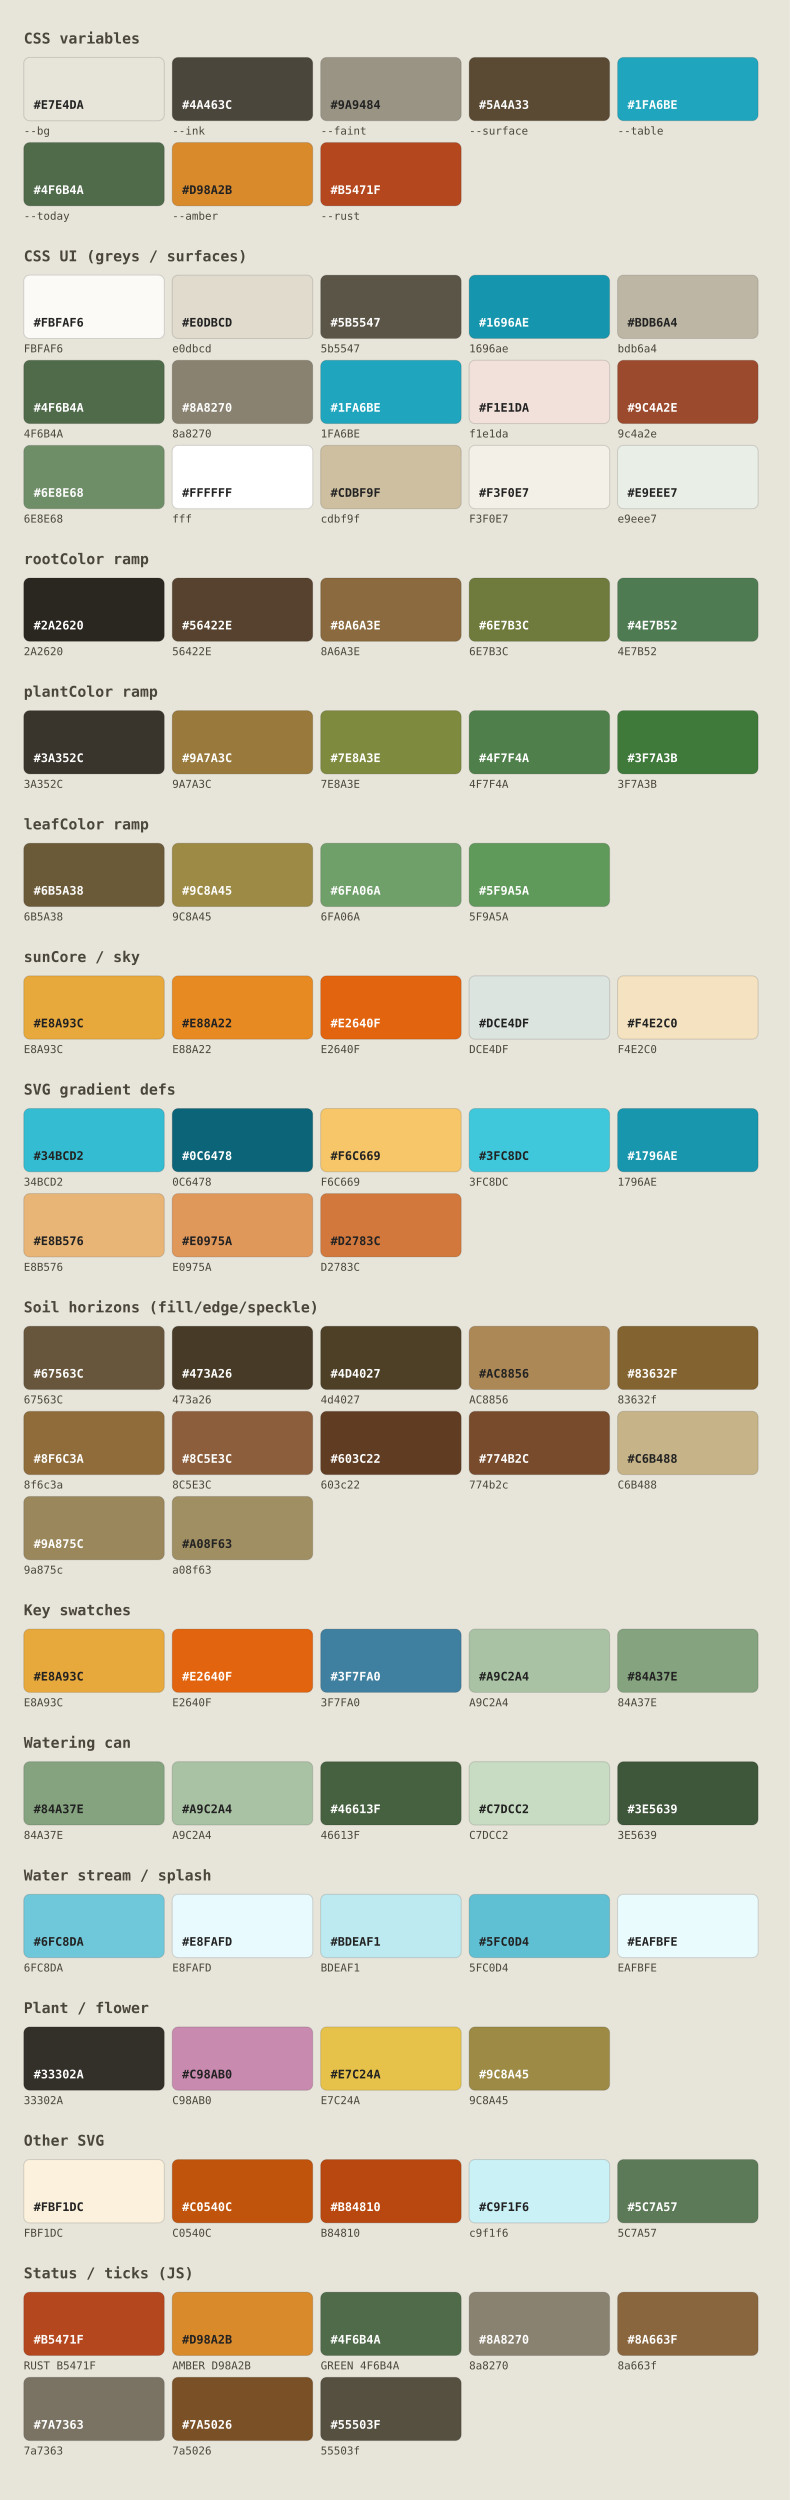
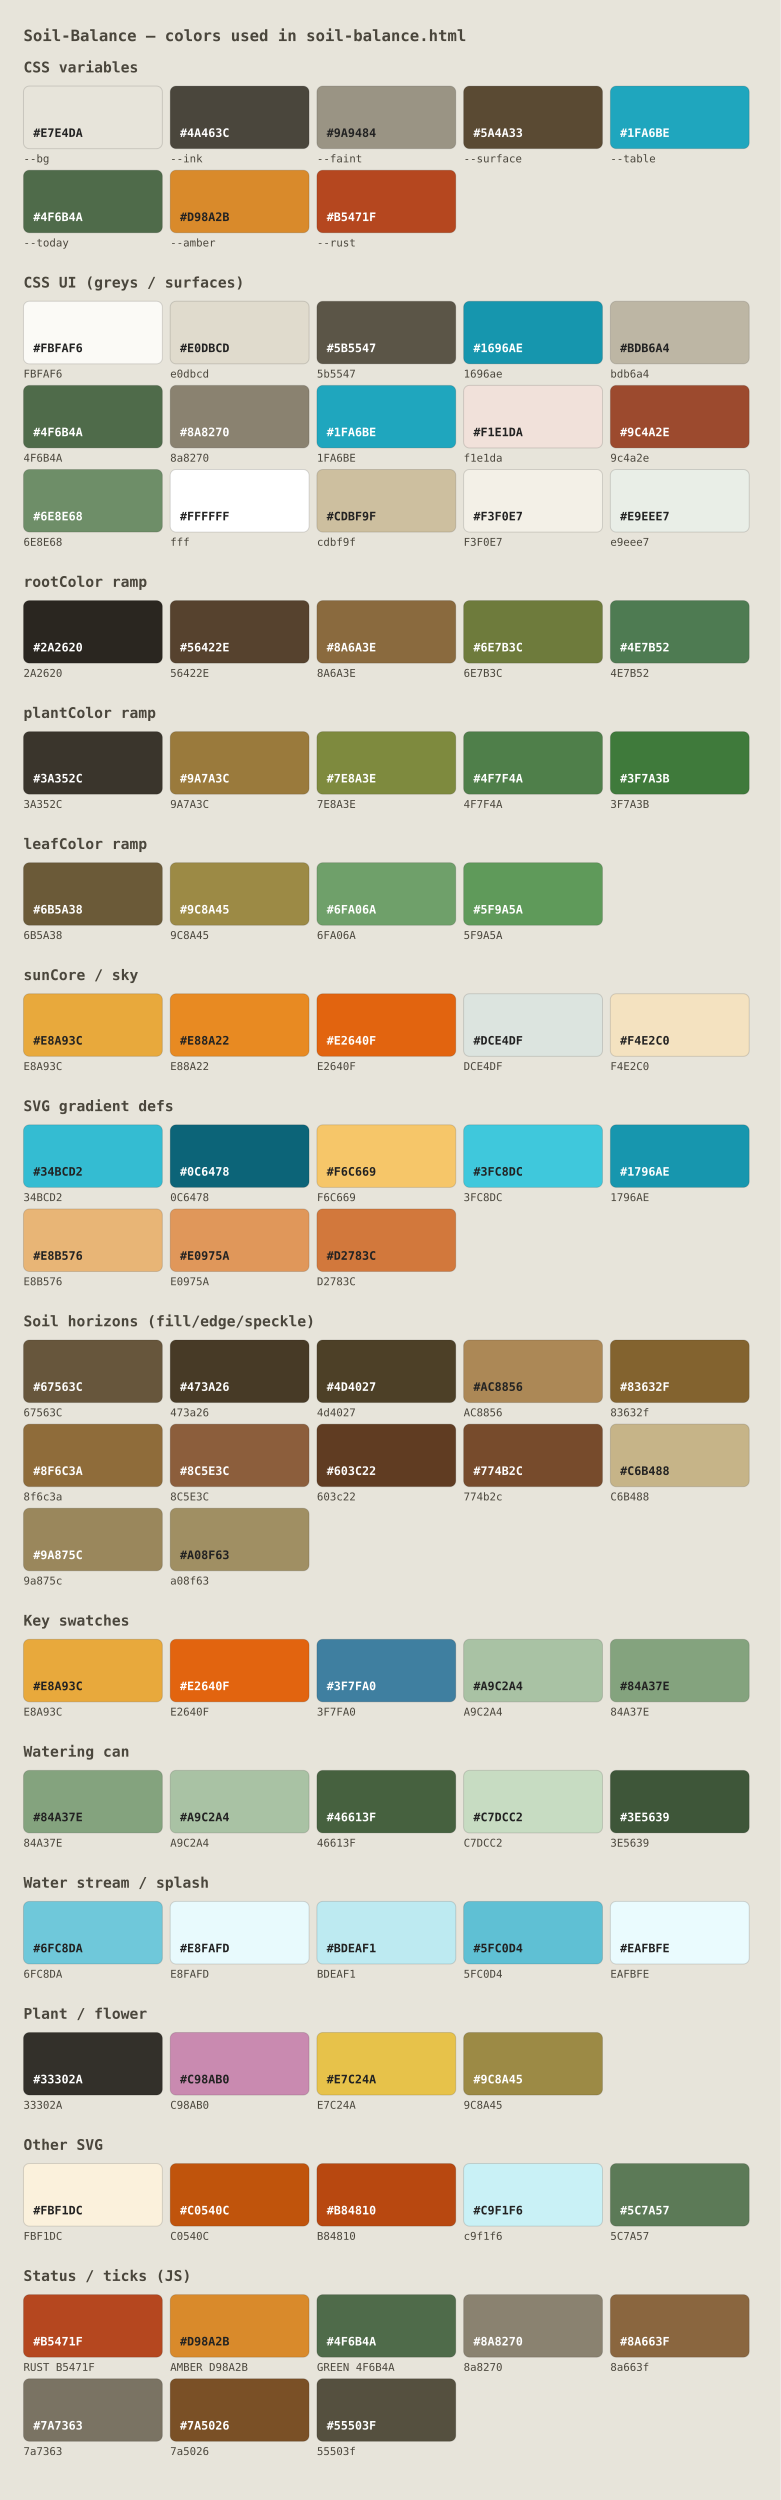
- <svg xmlns="http://www.w3.org/2000/svg" width="798" height="2526" font-family="ui-monospace,Menlo,Consolas,monospace">
-   <rect width="798" height="2526" fill="#E7E4DA" />
-   <text x="24" y="22" font-size="9" fill="#9A9484" />
-   <text x="24" y="44" font-size="15" font-weight="700" fill="#4A463C">CSS variables</text>
-   <rect x="24" y="58" width="142" height="64" rx="6" fill="#E7E4DA" stroke="#00000022" />
-   <text x="34" y="110" font-size="12" font-weight="600" fill="#222">#E7E4DA</text>
-   <text x="24" y="136" font-size="11" fill="#4A463C">--bg</text>
-   <rect x="174" y="58" width="142" height="64" rx="6" fill="#4A463C" stroke="#00000022" />
-   <text x="184" y="110" font-size="12" font-weight="600" fill="#fff">#4A463C</text>
-   <text x="174" y="136" font-size="11" fill="#4A463C">--ink</text>
-   <rect x="324" y="58" width="142" height="64" rx="6" fill="#9A9484" stroke="#00000022" />
-   <text x="334" y="110" font-size="12" font-weight="600" fill="#222">#9A9484</text>
-   <text x="324" y="136" font-size="11" fill="#4A463C">--faint</text>
-   <rect x="474" y="58" width="142" height="64" rx="6" fill="#5A4A33" stroke="#00000022" />
-   <text x="484" y="110" font-size="12" font-weight="600" fill="#fff">#5A4A33</text>
-   <text x="474" y="136" font-size="11" fill="#4A463C">--surface</text>
-   <rect x="624" y="58" width="142" height="64" rx="6" fill="#1FA6BE" stroke="#00000022" />
-   <text x="634" y="110" font-size="12" font-weight="600" fill="#fff">#1FA6BE</text>
-   <text x="624" y="136" font-size="11" fill="#4A463C">--table</text>
-   <rect x="24" y="144" width="142" height="64" rx="6" fill="#4F6B4A" stroke="#00000022" />
-   <text x="34" y="196" font-size="12" font-weight="600" fill="#fff">#4F6B4A</text>
-   <text x="24" y="222" font-size="11" fill="#4A463C">--today</text>
-   <rect x="174" y="144" width="142" height="64" rx="6" fill="#D98A2B" stroke="#00000022" />
-   <text x="184" y="196" font-size="12" font-weight="600" fill="#222">#D98A2B</text>
-   <text x="174" y="222" font-size="11" fill="#4A463C">--amber</text>
-   <rect x="324" y="144" width="142" height="64" rx="6" fill="#B5471F" stroke="#00000022" />
-   <text x="334" y="196" font-size="12" font-weight="600" fill="#fff">#B5471F</text>
-   <text x="324" y="222" font-size="11" fill="#4A463C">--rust</text>
-   <text x="24" y="264" font-size="15" font-weight="700" fill="#4A463C">CSS UI (greys / surfaces)</text>
-   <rect x="24" y="278" width="142" height="64" rx="6" fill="#FBFAF6" stroke="#00000022" />
-   <text x="34" y="330" font-size="12" font-weight="600" fill="#222">#FBFAF6</text>
-   <text x="24" y="356" font-size="11" fill="#4A463C">FBFAF6</text>
-   <rect x="174" y="278" width="142" height="64" rx="6" fill="#E0DBCD" stroke="#00000022" />
-   <text x="184" y="330" font-size="12" font-weight="600" fill="#222">#E0DBCD</text>
-   <text x="174" y="356" font-size="11" fill="#4A463C">e0dbcd</text>
-   <rect x="324" y="278" width="142" height="64" rx="6" fill="#5b5547" stroke="#00000022" />
-   <text x="334" y="330" font-size="12" font-weight="600" fill="#fff">#5B5547</text>
-   <text x="324" y="356" font-size="11" fill="#4A463C">5b5547</text>
-   <rect x="474" y="278" width="142" height="64" rx="6" fill="#1696ae" stroke="#00000022" />
-   <text x="484" y="330" font-size="12" font-weight="600" fill="#fff">#1696AE</text>
-   <text x="474" y="356" font-size="11" fill="#4A463C">1696ae</text>
-   <rect x="624" y="278" width="142" height="64" rx="6" fill="#bdb6a4" stroke="#00000022" />
-   <text x="634" y="330" font-size="12" font-weight="600" fill="#222">#BDB6A4</text>
-   <text x="624" y="356" font-size="11" fill="#4A463C">bdb6a4</text>
-   <rect x="24" y="364" width="142" height="64" rx="6" fill="#4F6B4A" stroke="#00000022" />
-   <text x="34" y="416" font-size="12" font-weight="600" fill="#fff">#4F6B4A</text>
-   <text x="24" y="442" font-size="11" fill="#4A463C">4F6B4A</text>
-   <rect x="174" y="364" width="142" height="64" rx="6" fill="#8a8270" stroke="#00000022" />
-   <text x="184" y="416" font-size="12" font-weight="600" fill="#fff">#8A8270</text>
-   <text x="174" y="442" font-size="11" fill="#4A463C">8a8270</text>
-   <rect x="324" y="364" width="142" height="64" rx="6" fill="#1FA6BE" stroke="#00000022" />
-   <text x="334" y="416" font-size="12" font-weight="600" fill="#fff">#1FA6BE</text>
-   <text x="324" y="442" font-size="11" fill="#4A463C">1FA6BE</text>
-   <rect x="474" y="364" width="142" height="64" rx="6" fill="#f1e1da" stroke="#00000022" />
-   <text x="484" y="416" font-size="12" font-weight="600" fill="#222">#F1E1DA</text>
-   <text x="474" y="442" font-size="11" fill="#4A463C">f1e1da</text>
-   <rect x="624" y="364" width="142" height="64" rx="6" fill="#9c4a2e" stroke="#00000022" />
-   <text x="634" y="416" font-size="12" font-weight="600" fill="#fff">#9C4A2E</text>
-   <text x="624" y="442" font-size="11" fill="#4A463C">9c4a2e</text>
-   <rect x="24" y="450" width="142" height="64" rx="6" fill="#6E8E68" stroke="#00000022" />
-   <text x="34" y="502" font-size="12" font-weight="600" fill="#fff">#6E8E68</text>
-   <text x="24" y="528" font-size="11" fill="#4A463C">6E8E68</text>
-   <rect x="174" y="450" width="142" height="64" rx="6" fill="#ffffff" stroke="#00000022" />
-   <text x="184" y="502" font-size="12" font-weight="600" fill="#222">#FFFFFF</text>
-   <text x="174" y="528" font-size="11" fill="#4A463C">fff</text>
-   <rect x="324" y="450" width="142" height="64" rx="6" fill="#cdbf9f" stroke="#00000022" />
-   <text x="334" y="502" font-size="12" font-weight="600" fill="#222">#CDBF9F</text>
-   <text x="324" y="528" font-size="11" fill="#4A463C">cdbf9f</text>
-   <rect x="474" y="450" width="142" height="64" rx="6" fill="#F3F0E7" stroke="#00000022" />
-   <text x="484" y="502" font-size="12" font-weight="600" fill="#222">#F3F0E7</text>
-   <text x="474" y="528" font-size="11" fill="#4A463C">F3F0E7</text>
-   <rect x="624" y="450" width="142" height="64" rx="6" fill="#e9eee7" stroke="#00000022" />
-   <text x="634" y="502" font-size="12" font-weight="600" fill="#222">#E9EEE7</text>
-   <text x="624" y="528" font-size="11" fill="#4A463C">e9eee7</text>
-   <text x="24" y="570" font-size="15" font-weight="700" fill="#4A463C">rootColor ramp</text>
-   <rect x="24" y="584" width="142" height="64" rx="6" fill="#2A2620" stroke="#00000022" />
-   <text x="34" y="636" font-size="12" font-weight="600" fill="#fff">#2A2620</text>
-   <text x="24" y="662" font-size="11" fill="#4A463C">2A2620</text>
-   <rect x="174" y="584" width="142" height="64" rx="6" fill="#56422E" stroke="#00000022" />
-   <text x="184" y="636" font-size="12" font-weight="600" fill="#fff">#56422E</text>
-   <text x="174" y="662" font-size="11" fill="#4A463C">56422E</text>
-   <rect x="324" y="584" width="142" height="64" rx="6" fill="#8A6A3E" stroke="#00000022" />
-   <text x="334" y="636" font-size="12" font-weight="600" fill="#fff">#8A6A3E</text>
-   <text x="324" y="662" font-size="11" fill="#4A463C">8A6A3E</text>
-   <rect x="474" y="584" width="142" height="64" rx="6" fill="#6E7B3C" stroke="#00000022" />
-   <text x="484" y="636" font-size="12" font-weight="600" fill="#fff">#6E7B3C</text>
-   <text x="474" y="662" font-size="11" fill="#4A463C">6E7B3C</text>
-   <rect x="624" y="584" width="142" height="64" rx="6" fill="#4E7B52" stroke="#00000022" />
-   <text x="634" y="636" font-size="12" font-weight="600" fill="#fff">#4E7B52</text>
-   <text x="624" y="662" font-size="11" fill="#4A463C">4E7B52</text>
-   <text x="24" y="704" font-size="15" font-weight="700" fill="#4A463C">plantColor ramp</text>
-   <rect x="24" y="718" width="142" height="64" rx="6" fill="#3A352C" stroke="#00000022" />
-   <text x="34" y="770" font-size="12" font-weight="600" fill="#fff">#3A352C</text>
-   <text x="24" y="796" font-size="11" fill="#4A463C">3A352C</text>
-   <rect x="174" y="718" width="142" height="64" rx="6" fill="#9A7A3C" stroke="#00000022" />
-   <text x="184" y="770" font-size="12" font-weight="600" fill="#fff">#9A7A3C</text>
-   <text x="174" y="796" font-size="11" fill="#4A463C">9A7A3C</text>
-   <rect x="324" y="718" width="142" height="64" rx="6" fill="#7E8A3E" stroke="#00000022" />
-   <text x="334" y="770" font-size="12" font-weight="600" fill="#fff">#7E8A3E</text>
-   <text x="324" y="796" font-size="11" fill="#4A463C">7E8A3E</text>
-   <rect x="474" y="718" width="142" height="64" rx="6" fill="#4F7F4A" stroke="#00000022" />
-   <text x="484" y="770" font-size="12" font-weight="600" fill="#fff">#4F7F4A</text>
-   <text x="474" y="796" font-size="11" fill="#4A463C">4F7F4A</text>
-   <rect x="624" y="718" width="142" height="64" rx="6" fill="#3F7A3B" stroke="#00000022" />
-   <text x="634" y="770" font-size="12" font-weight="600" fill="#fff">#3F7A3B</text>
-   <text x="624" y="796" font-size="11" fill="#4A463C">3F7A3B</text>
-   <text x="24" y="838" font-size="15" font-weight="700" fill="#4A463C">leafColor ramp</text>
-   <rect x="24" y="852" width="142" height="64" rx="6" fill="#6B5A38" stroke="#00000022" />
-   <text x="34" y="904" font-size="12" font-weight="600" fill="#fff">#6B5A38</text>
-   <text x="24" y="930" font-size="11" fill="#4A463C">6B5A38</text>
-   <rect x="174" y="852" width="142" height="64" rx="6" fill="#9C8A45" stroke="#00000022" />
-   <text x="184" y="904" font-size="12" font-weight="600" fill="#fff">#9C8A45</text>
-   <text x="174" y="930" font-size="11" fill="#4A463C">9C8A45</text>
-   <rect x="324" y="852" width="142" height="64" rx="6" fill="#6FA06A" stroke="#00000022" />
-   <text x="334" y="904" font-size="12" font-weight="600" fill="#fff">#6FA06A</text>
-   <text x="324" y="930" font-size="11" fill="#4A463C">6FA06A</text>
-   <rect x="474" y="852" width="142" height="64" rx="6" fill="#5F9A5A" stroke="#00000022" />
-   <text x="484" y="904" font-size="12" font-weight="600" fill="#fff">#5F9A5A</text>
-   <text x="474" y="930" font-size="11" fill="#4A463C">5F9A5A</text>
-   <text x="24" y="972" font-size="15" font-weight="700" fill="#4A463C">sunCore / sky</text>
-   <rect x="24" y="986" width="142" height="64" rx="6" fill="#E8A93C" stroke="#00000022" />
-   <text x="34" y="1038" font-size="12" font-weight="600" fill="#222">#E8A93C</text>
-   <text x="24" y="1064" font-size="11" fill="#4A463C">E8A93C</text>
-   <rect x="174" y="986" width="142" height="64" rx="6" fill="#E88A22" stroke="#00000022" />
-   <text x="184" y="1038" font-size="12" font-weight="600" fill="#222">#E88A22</text>
-   <text x="174" y="1064" font-size="11" fill="#4A463C">E88A22</text>
-   <rect x="324" y="986" width="142" height="64" rx="6" fill="#E2640F" stroke="#00000022" />
-   <text x="334" y="1038" font-size="12" font-weight="600" fill="#fff">#E2640F</text>
-   <text x="324" y="1064" font-size="11" fill="#4A463C">E2640F</text>
-   <rect x="474" y="986" width="142" height="64" rx="6" fill="#DCE4DF" stroke="#00000022" />
-   <text x="484" y="1038" font-size="12" font-weight="600" fill="#222">#DCE4DF</text>
-   <text x="474" y="1064" font-size="11" fill="#4A463C">DCE4DF</text>
-   <rect x="624" y="986" width="142" height="64" rx="6" fill="#F4E2C0" stroke="#00000022" />
-   <text x="634" y="1038" font-size="12" font-weight="600" fill="#222">#F4E2C0</text>
-   <text x="624" y="1064" font-size="11" fill="#4A463C">F4E2C0</text>
-   <text x="24" y="1106" font-size="15" font-weight="700" fill="#4A463C">SVG gradient defs</text>
-   <rect x="24" y="1120" width="142" height="64" rx="6" fill="#34BCD2" stroke="#00000022" />
-   <text x="34" y="1172" font-size="12" font-weight="600" fill="#222">#34BCD2</text>
-   <text x="24" y="1198" font-size="11" fill="#4A463C">34BCD2</text>
-   <rect x="174" y="1120" width="142" height="64" rx="6" fill="#0C6478" stroke="#00000022" />
-   <text x="184" y="1172" font-size="12" font-weight="600" fill="#fff">#0C6478</text>
-   <text x="174" y="1198" font-size="11" fill="#4A463C">0C6478</text>
-   <rect x="324" y="1120" width="142" height="64" rx="6" fill="#F6C669" stroke="#00000022" />
-   <text x="334" y="1172" font-size="12" font-weight="600" fill="#222">#F6C669</text>
-   <text x="324" y="1198" font-size="11" fill="#4A463C">F6C669</text>
-   <rect x="474" y="1120" width="142" height="64" rx="6" fill="#3FC8DC" stroke="#00000022" />
-   <text x="484" y="1172" font-size="12" font-weight="600" fill="#222">#3FC8DC</text>
-   <text x="474" y="1198" font-size="11" fill="#4A463C">3FC8DC</text>
-   <rect x="624" y="1120" width="142" height="64" rx="6" fill="#1796AE" stroke="#00000022" />
-   <text x="634" y="1172" font-size="12" font-weight="600" fill="#fff">#1796AE</text>
-   <text x="624" y="1198" font-size="11" fill="#4A463C">1796AE</text>
-   <rect x="24" y="1206" width="142" height="64" rx="6" fill="#E8B576" stroke="#00000022" />
-   <text x="34" y="1258" font-size="12" font-weight="600" fill="#222">#E8B576</text>
-   <text x="24" y="1284" font-size="11" fill="#4A463C">E8B576</text>
-   <rect x="174" y="1206" width="142" height="64" rx="6" fill="#E0975A" stroke="#00000022" />
-   <text x="184" y="1258" font-size="12" font-weight="600" fill="#222">#E0975A</text>
-   <text x="174" y="1284" font-size="11" fill="#4A463C">E0975A</text>
-   <rect x="324" y="1206" width="142" height="64" rx="6" fill="#D2783C" stroke="#00000022" />
-   <text x="334" y="1258" font-size="12" font-weight="600" fill="#222">#D2783C</text>
-   <text x="324" y="1284" font-size="11" fill="#4A463C">D2783C</text>
-   <text x="24" y="1326" font-size="15" font-weight="700" fill="#4A463C">Soil horizons (fill/edge/speckle)</text>
-   <rect x="24" y="1340" width="142" height="64" rx="6" fill="#67563C" stroke="#00000022" />
-   <text x="34" y="1392" font-size="12" font-weight="600" fill="#fff">#67563C</text>
-   <text x="24" y="1418" font-size="11" fill="#4A463C">67563C</text>
-   <rect x="174" y="1340" width="142" height="64" rx="6" fill="#473a26" stroke="#00000022" />
-   <text x="184" y="1392" font-size="12" font-weight="600" fill="#fff">#473A26</text>
-   <text x="174" y="1418" font-size="11" fill="#4A463C">473a26</text>
-   <rect x="324" y="1340" width="142" height="64" rx="6" fill="#4d4027" stroke="#00000022" />
-   <text x="334" y="1392" font-size="12" font-weight="600" fill="#fff">#4D4027</text>
-   <text x="324" y="1418" font-size="11" fill="#4A463C">4d4027</text>
-   <rect x="474" y="1340" width="142" height="64" rx="6" fill="#AC8856" stroke="#00000022" />
-   <text x="484" y="1392" font-size="12" font-weight="600" fill="#222">#AC8856</text>
-   <text x="474" y="1418" font-size="11" fill="#4A463C">AC8856</text>
-   <rect x="624" y="1340" width="142" height="64" rx="6" fill="#83632f" stroke="#00000022" />
-   <text x="634" y="1392" font-size="12" font-weight="600" fill="#fff">#83632F</text>
-   <text x="624" y="1418" font-size="11" fill="#4A463C">83632f</text>
-   <rect x="24" y="1426" width="142" height="64" rx="6" fill="#8f6c3a" stroke="#00000022" />
-   <text x="34" y="1478" font-size="12" font-weight="600" fill="#fff">#8F6C3A</text>
-   <text x="24" y="1504" font-size="11" fill="#4A463C">8f6c3a</text>
-   <rect x="174" y="1426" width="142" height="64" rx="6" fill="#8C5E3C" stroke="#00000022" />
-   <text x="184" y="1478" font-size="12" font-weight="600" fill="#fff">#8C5E3C</text>
-   <text x="174" y="1504" font-size="11" fill="#4A463C">8C5E3C</text>
-   <rect x="324" y="1426" width="142" height="64" rx="6" fill="#603c22" stroke="#00000022" />
-   <text x="334" y="1478" font-size="12" font-weight="600" fill="#fff">#603C22</text>
-   <text x="324" y="1504" font-size="11" fill="#4A463C">603c22</text>
-   <rect x="474" y="1426" width="142" height="64" rx="6" fill="#774b2c" stroke="#00000022" />
-   <text x="484" y="1478" font-size="12" font-weight="600" fill="#fff">#774B2C</text>
-   <text x="474" y="1504" font-size="11" fill="#4A463C">774b2c</text>
-   <rect x="624" y="1426" width="142" height="64" rx="6" fill="#C6B488" stroke="#00000022" />
-   <text x="634" y="1478" font-size="12" font-weight="600" fill="#222">#C6B488</text>
-   <text x="624" y="1504" font-size="11" fill="#4A463C">C6B488</text>
-   <rect x="24" y="1512" width="142" height="64" rx="6" fill="#9a875c" stroke="#00000022" />
-   <text x="34" y="1564" font-size="12" font-weight="600" fill="#fff">#9A875C</text>
-   <text x="24" y="1590" font-size="11" fill="#4A463C">9a875c</text>
-   <rect x="174" y="1512" width="142" height="64" rx="6" fill="#a08f63" stroke="#00000022" />
-   <text x="184" y="1564" font-size="12" font-weight="600" fill="#222">#A08F63</text>
-   <text x="174" y="1590" font-size="11" fill="#4A463C">a08f63</text>
-   <text x="24" y="1632" font-size="15" font-weight="700" fill="#4A463C">Key swatches</text>
-   <rect x="24" y="1646" width="142" height="64" rx="6" fill="#E8A93C" stroke="#00000022" />
-   <text x="34" y="1698" font-size="12" font-weight="600" fill="#222">#E8A93C</text>
-   <text x="24" y="1724" font-size="11" fill="#4A463C">E8A93C</text>
-   <rect x="174" y="1646" width="142" height="64" rx="6" fill="#E2640F" stroke="#00000022" />
-   <text x="184" y="1698" font-size="12" font-weight="600" fill="#fff">#E2640F</text>
-   <text x="174" y="1724" font-size="11" fill="#4A463C">E2640F</text>
-   <rect x="324" y="1646" width="142" height="64" rx="6" fill="#3F7FA0" stroke="#00000022" />
-   <text x="334" y="1698" font-size="12" font-weight="600" fill="#fff">#3F7FA0</text>
-   <text x="324" y="1724" font-size="11" fill="#4A463C">3F7FA0</text>
-   <rect x="474" y="1646" width="142" height="64" rx="6" fill="#A9C2A4" stroke="#00000022" />
-   <text x="484" y="1698" font-size="12" font-weight="600" fill="#222">#A9C2A4</text>
-   <text x="474" y="1724" font-size="11" fill="#4A463C">A9C2A4</text>
-   <rect x="624" y="1646" width="142" height="64" rx="6" fill="#84A37E" stroke="#00000022" />
-   <text x="634" y="1698" font-size="12" font-weight="600" fill="#222">#84A37E</text>
-   <text x="624" y="1724" font-size="11" fill="#4A463C">84A37E</text>
-   <text x="24" y="1766" font-size="15" font-weight="700" fill="#4A463C">Watering can</text>
-   <rect x="24" y="1780" width="142" height="64" rx="6" fill="#84A37E" stroke="#00000022" />
-   <text x="34" y="1832" font-size="12" font-weight="600" fill="#222">#84A37E</text>
-   <text x="24" y="1858" font-size="11" fill="#4A463C">84A37E</text>
-   <rect x="174" y="1780" width="142" height="64" rx="6" fill="#A9C2A4" stroke="#00000022" />
-   <text x="184" y="1832" font-size="12" font-weight="600" fill="#222">#A9C2A4</text>
-   <text x="174" y="1858" font-size="11" fill="#4A463C">A9C2A4</text>
-   <rect x="324" y="1780" width="142" height="64" rx="6" fill="#46613F" stroke="#00000022" />
-   <text x="334" y="1832" font-size="12" font-weight="600" fill="#fff">#46613F</text>
-   <text x="324" y="1858" font-size="11" fill="#4A463C">46613F</text>
-   <rect x="474" y="1780" width="142" height="64" rx="6" fill="#C7DCC2" stroke="#00000022" />
-   <text x="484" y="1832" font-size="12" font-weight="600" fill="#222">#C7DCC2</text>
-   <text x="474" y="1858" font-size="11" fill="#4A463C">C7DCC2</text>
-   <rect x="624" y="1780" width="142" height="64" rx="6" fill="#3E5639" stroke="#00000022" />
-   <text x="634" y="1832" font-size="12" font-weight="600" fill="#fff">#3E5639</text>
-   <text x="624" y="1858" font-size="11" fill="#4A463C">3E5639</text>
-   <text x="24" y="1900" font-size="15" font-weight="700" fill="#4A463C">Water stream / splash</text>
-   <rect x="24" y="1914" width="142" height="64" rx="6" fill="#6FC8DA" stroke="#00000022" />
-   <text x="34" y="1966" font-size="12" font-weight="600" fill="#222">#6FC8DA</text>
-   <text x="24" y="1992" font-size="11" fill="#4A463C">6FC8DA</text>
-   <rect x="174" y="1914" width="142" height="64" rx="6" fill="#E8FAFD" stroke="#00000022" />
-   <text x="184" y="1966" font-size="12" font-weight="600" fill="#222">#E8FAFD</text>
-   <text x="174" y="1992" font-size="11" fill="#4A463C">E8FAFD</text>
-   <rect x="324" y="1914" width="142" height="64" rx="6" fill="#BDEAF1" stroke="#00000022" />
-   <text x="334" y="1966" font-size="12" font-weight="600" fill="#222">#BDEAF1</text>
-   <text x="324" y="1992" font-size="11" fill="#4A463C">BDEAF1</text>
-   <rect x="474" y="1914" width="142" height="64" rx="6" fill="#5FC0D4" stroke="#00000022" />
-   <text x="484" y="1966" font-size="12" font-weight="600" fill="#222">#5FC0D4</text>
-   <text x="474" y="1992" font-size="11" fill="#4A463C">5FC0D4</text>
-   <rect x="624" y="1914" width="142" height="64" rx="6" fill="#EAFBFE" stroke="#00000022" />
-   <text x="634" y="1966" font-size="12" font-weight="600" fill="#222">#EAFBFE</text>
-   <text x="624" y="1992" font-size="11" fill="#4A463C">EAFBFE</text>
-   <text x="24" y="2034" font-size="15" font-weight="700" fill="#4A463C">Plant / flower</text>
-   <rect x="24" y="2048" width="142" height="64" rx="6" fill="#33302A" stroke="#00000022" />
-   <text x="34" y="2100" font-size="12" font-weight="600" fill="#fff">#33302A</text>
-   <text x="24" y="2126" font-size="11" fill="#4A463C">33302A</text>
-   <rect x="174" y="2048" width="142" height="64" rx="6" fill="#C98AB0" stroke="#00000022" />
-   <text x="184" y="2100" font-size="12" font-weight="600" fill="#222">#C98AB0</text>
-   <text x="174" y="2126" font-size="11" fill="#4A463C">C98AB0</text>
-   <rect x="324" y="2048" width="142" height="64" rx="6" fill="#E7C24A" stroke="#00000022" />
-   <text x="334" y="2100" font-size="12" font-weight="600" fill="#222">#E7C24A</text>
-   <text x="324" y="2126" font-size="11" fill="#4A463C">E7C24A</text>
-   <rect x="474" y="2048" width="142" height="64" rx="6" fill="#9C8A45" stroke="#00000022" />
-   <text x="484" y="2100" font-size="12" font-weight="600" fill="#fff">#9C8A45</text>
-   <text x="474" y="2126" font-size="11" fill="#4A463C">9C8A45</text>
-   <text x="24" y="2168" font-size="15" font-weight="700" fill="#4A463C">Other SVG</text>
-   <rect x="24" y="2182" width="142" height="64" rx="6" fill="#FBF1DC" stroke="#00000022" />
-   <text x="34" y="2234" font-size="12" font-weight="600" fill="#222">#FBF1DC</text>
-   <text x="24" y="2260" font-size="11" fill="#4A463C">FBF1DC</text>
-   <rect x="174" y="2182" width="142" height="64" rx="6" fill="#C0540C" stroke="#00000022" />
-   <text x="184" y="2234" font-size="12" font-weight="600" fill="#fff">#C0540C</text>
-   <text x="174" y="2260" font-size="11" fill="#4A463C">C0540C</text>
-   <rect x="324" y="2182" width="142" height="64" rx="6" fill="#B84810" stroke="#00000022" />
-   <text x="334" y="2234" font-size="12" font-weight="600" fill="#fff">#B84810</text>
-   <text x="324" y="2260" font-size="11" fill="#4A463C">B84810</text>
-   <rect x="474" y="2182" width="142" height="64" rx="6" fill="#c9f1f6" stroke="#00000022" />
-   <text x="484" y="2234" font-size="12" font-weight="600" fill="#222">#C9F1F6</text>
-   <text x="474" y="2260" font-size="11" fill="#4A463C">c9f1f6</text>
-   <rect x="624" y="2182" width="142" height="64" rx="6" fill="#5C7A57" stroke="#00000022" />
-   <text x="634" y="2234" font-size="12" font-weight="600" fill="#fff">#5C7A57</text>
-   <text x="624" y="2260" font-size="11" fill="#4A463C">5C7A57</text>
-   <text x="24" y="2302" font-size="15" font-weight="700" fill="#4A463C">Status / ticks (JS)</text>
-   <rect x="24" y="2316" width="142" height="64" rx="6" fill="#B5471F" stroke="#00000022" />
-   <text x="34" y="2368" font-size="12" font-weight="600" fill="#fff">#B5471F</text>
-   <text x="24" y="2394" font-size="11" fill="#4A463C">RUST B5471F</text>
-   <rect x="174" y="2316" width="142" height="64" rx="6" fill="#D98A2B" stroke="#00000022" />
-   <text x="184" y="2368" font-size="12" font-weight="600" fill="#222">#D98A2B</text>
-   <text x="174" y="2394" font-size="11" fill="#4A463C">AMBER D98A2B</text>
-   <rect x="324" y="2316" width="142" height="64" rx="6" fill="#4F6B4A" stroke="#00000022" />
-   <text x="334" y="2368" font-size="12" font-weight="600" fill="#fff">#4F6B4A</text>
-   <text x="324" y="2394" font-size="11" fill="#4A463C">GREEN 4F6B4A</text>
-   <rect x="474" y="2316" width="142" height="64" rx="6" fill="#8a8270" stroke="#00000022" />
-   <text x="484" y="2368" font-size="12" font-weight="600" fill="#fff">#8A8270</text>
-   <text x="474" y="2394" font-size="11" fill="#4A463C">8a8270</text>
-   <rect x="624" y="2316" width="142" height="64" rx="6" fill="#8a663f" stroke="#00000022" />
-   <text x="634" y="2368" font-size="12" font-weight="600" fill="#fff">#8A663F</text>
-   <text x="624" y="2394" font-size="11" fill="#4A463C">8a663f</text>
-   <rect x="24" y="2402" width="142" height="64" rx="6" fill="#7a7363" stroke="#00000022" />
-   <text x="34" y="2454" font-size="12" font-weight="600" fill="#fff">#7A7363</text>
-   <text x="24" y="2480" font-size="11" fill="#4A463C">7a7363</text>
-   <rect x="174" y="2402" width="142" height="64" rx="6" fill="#7a5026" stroke="#00000022" />
-   <text x="184" y="2454" font-size="12" font-weight="600" fill="#fff">#7A5026</text>
-   <text x="174" y="2480" font-size="11" fill="#4A463C">7a5026</text>
-   <rect x="324" y="2402" width="142" height="64" rx="6" fill="#55503f" stroke="#00000022" />
-   <text x="334" y="2454" font-size="12" font-weight="600" fill="#fff">#55503F</text>
-   <text x="324" y="2480" font-size="11" fill="#4A463C">55503f</text>
+ <svg xmlns="http://www.w3.org/2000/svg" width="798" height="2556" font-family="ui-monospace,Menlo,Consolas,monospace">
+   <rect width="798" height="2556" fill="#E7E4DA" />
+   <text x="24" y="42" font-size="16" font-weight="700" fill="#4A463C">Soil-Balance — colors used in soil-balance.html</text>
+   <text x="24" y="74" font-size="15" font-weight="700" fill="#4A463C">CSS variables</text>
+   <rect x="24" y="88" width="142" height="64" rx="6" fill="#E7E4DA" stroke="#00000022" />
+   <text x="34" y="140" font-size="12" font-weight="600" fill="#222">#E7E4DA</text>
+   <text x="24" y="166" font-size="11" fill="#4A463C">--bg</text>
+   <rect x="174" y="88" width="142" height="64" rx="6" fill="#4A463C" stroke="#00000022" />
+   <text x="184" y="140" font-size="12" font-weight="600" fill="#fff">#4A463C</text>
+   <text x="174" y="166" font-size="11" fill="#4A463C">--ink</text>
+   <rect x="324" y="88" width="142" height="64" rx="6" fill="#9A9484" stroke="#00000022" />
+   <text x="334" y="140" font-size="12" font-weight="600" fill="#222">#9A9484</text>
+   <text x="324" y="166" font-size="11" fill="#4A463C">--faint</text>
+   <rect x="474" y="88" width="142" height="64" rx="6" fill="#5A4A33" stroke="#00000022" />
+   <text x="484" y="140" font-size="12" font-weight="600" fill="#fff">#5A4A33</text>
+   <text x="474" y="166" font-size="11" fill="#4A463C">--surface</text>
+   <rect x="624" y="88" width="142" height="64" rx="6" fill="#1FA6BE" stroke="#00000022" />
+   <text x="634" y="140" font-size="12" font-weight="600" fill="#fff">#1FA6BE</text>
+   <text x="624" y="166" font-size="11" fill="#4A463C">--table</text>
+   <rect x="24" y="174" width="142" height="64" rx="6" fill="#4F6B4A" stroke="#00000022" />
+   <text x="34" y="226" font-size="12" font-weight="600" fill="#fff">#4F6B4A</text>
+   <text x="24" y="252" font-size="11" fill="#4A463C">--today</text>
+   <rect x="174" y="174" width="142" height="64" rx="6" fill="#D98A2B" stroke="#00000022" />
+   <text x="184" y="226" font-size="12" font-weight="600" fill="#222">#D98A2B</text>
+   <text x="174" y="252" font-size="11" fill="#4A463C">--amber</text>
+   <rect x="324" y="174" width="142" height="64" rx="6" fill="#B5471F" stroke="#00000022" />
+   <text x="334" y="226" font-size="12" font-weight="600" fill="#fff">#B5471F</text>
+   <text x="324" y="252" font-size="11" fill="#4A463C">--rust</text>
+   <text x="24" y="294" font-size="15" font-weight="700" fill="#4A463C">CSS UI (greys / surfaces)</text>
+   <rect x="24" y="308" width="142" height="64" rx="6" fill="#FBFAF6" stroke="#00000022" />
+   <text x="34" y="360" font-size="12" font-weight="600" fill="#222">#FBFAF6</text>
+   <text x="24" y="386" font-size="11" fill="#4A463C">FBFAF6</text>
+   <rect x="174" y="308" width="142" height="64" rx="6" fill="#E0DBCD" stroke="#00000022" />
+   <text x="184" y="360" font-size="12" font-weight="600" fill="#222">#E0DBCD</text>
+   <text x="174" y="386" font-size="11" fill="#4A463C">e0dbcd</text>
+   <rect x="324" y="308" width="142" height="64" rx="6" fill="#5b5547" stroke="#00000022" />
+   <text x="334" y="360" font-size="12" font-weight="600" fill="#fff">#5B5547</text>
+   <text x="324" y="386" font-size="11" fill="#4A463C">5b5547</text>
+   <rect x="474" y="308" width="142" height="64" rx="6" fill="#1696ae" stroke="#00000022" />
+   <text x="484" y="360" font-size="12" font-weight="600" fill="#fff">#1696AE</text>
+   <text x="474" y="386" font-size="11" fill="#4A463C">1696ae</text>
+   <rect x="624" y="308" width="142" height="64" rx="6" fill="#bdb6a4" stroke="#00000022" />
+   <text x="634" y="360" font-size="12" font-weight="600" fill="#222">#BDB6A4</text>
+   <text x="624" y="386" font-size="11" fill="#4A463C">bdb6a4</text>
+   <rect x="24" y="394" width="142" height="64" rx="6" fill="#4F6B4A" stroke="#00000022" />
+   <text x="34" y="446" font-size="12" font-weight="600" fill="#fff">#4F6B4A</text>
+   <text x="24" y="472" font-size="11" fill="#4A463C">4F6B4A</text>
+   <rect x="174" y="394" width="142" height="64" rx="6" fill="#8a8270" stroke="#00000022" />
+   <text x="184" y="446" font-size="12" font-weight="600" fill="#fff">#8A8270</text>
+   <text x="174" y="472" font-size="11" fill="#4A463C">8a8270</text>
+   <rect x="324" y="394" width="142" height="64" rx="6" fill="#1FA6BE" stroke="#00000022" />
+   <text x="334" y="446" font-size="12" font-weight="600" fill="#fff">#1FA6BE</text>
+   <text x="324" y="472" font-size="11" fill="#4A463C">1FA6BE</text>
+   <rect x="474" y="394" width="142" height="64" rx="6" fill="#f1e1da" stroke="#00000022" />
+   <text x="484" y="446" font-size="12" font-weight="600" fill="#222">#F1E1DA</text>
+   <text x="474" y="472" font-size="11" fill="#4A463C">f1e1da</text>
+   <rect x="624" y="394" width="142" height="64" rx="6" fill="#9c4a2e" stroke="#00000022" />
+   <text x="634" y="446" font-size="12" font-weight="600" fill="#fff">#9C4A2E</text>
+   <text x="624" y="472" font-size="11" fill="#4A463C">9c4a2e</text>
+   <rect x="24" y="480" width="142" height="64" rx="6" fill="#6E8E68" stroke="#00000022" />
+   <text x="34" y="532" font-size="12" font-weight="600" fill="#fff">#6E8E68</text>
+   <text x="24" y="558" font-size="11" fill="#4A463C">6E8E68</text>
+   <rect x="174" y="480" width="142" height="64" rx="6" fill="#ffffff" stroke="#00000022" />
+   <text x="184" y="532" font-size="12" font-weight="600" fill="#222">#FFFFFF</text>
+   <text x="174" y="558" font-size="11" fill="#4A463C">fff</text>
+   <rect x="324" y="480" width="142" height="64" rx="6" fill="#cdbf9f" stroke="#00000022" />
+   <text x="334" y="532" font-size="12" font-weight="600" fill="#222">#CDBF9F</text>
+   <text x="324" y="558" font-size="11" fill="#4A463C">cdbf9f</text>
+   <rect x="474" y="480" width="142" height="64" rx="6" fill="#F3F0E7" stroke="#00000022" />
+   <text x="484" y="532" font-size="12" font-weight="600" fill="#222">#F3F0E7</text>
+   <text x="474" y="558" font-size="11" fill="#4A463C">F3F0E7</text>
+   <rect x="624" y="480" width="142" height="64" rx="6" fill="#e9eee7" stroke="#00000022" />
+   <text x="634" y="532" font-size="12" font-weight="600" fill="#222">#E9EEE7</text>
+   <text x="624" y="558" font-size="11" fill="#4A463C">e9eee7</text>
+   <text x="24" y="600" font-size="15" font-weight="700" fill="#4A463C">rootColor ramp</text>
+   <rect x="24" y="614" width="142" height="64" rx="6" fill="#2A2620" stroke="#00000022" />
+   <text x="34" y="666" font-size="12" font-weight="600" fill="#fff">#2A2620</text>
+   <text x="24" y="692" font-size="11" fill="#4A463C">2A2620</text>
+   <rect x="174" y="614" width="142" height="64" rx="6" fill="#56422E" stroke="#00000022" />
+   <text x="184" y="666" font-size="12" font-weight="600" fill="#fff">#56422E</text>
+   <text x="174" y="692" font-size="11" fill="#4A463C">56422E</text>
+   <rect x="324" y="614" width="142" height="64" rx="6" fill="#8A6A3E" stroke="#00000022" />
+   <text x="334" y="666" font-size="12" font-weight="600" fill="#fff">#8A6A3E</text>
+   <text x="324" y="692" font-size="11" fill="#4A463C">8A6A3E</text>
+   <rect x="474" y="614" width="142" height="64" rx="6" fill="#6E7B3C" stroke="#00000022" />
+   <text x="484" y="666" font-size="12" font-weight="600" fill="#fff">#6E7B3C</text>
+   <text x="474" y="692" font-size="11" fill="#4A463C">6E7B3C</text>
+   <rect x="624" y="614" width="142" height="64" rx="6" fill="#4E7B52" stroke="#00000022" />
+   <text x="634" y="666" font-size="12" font-weight="600" fill="#fff">#4E7B52</text>
+   <text x="624" y="692" font-size="11" fill="#4A463C">4E7B52</text>
+   <text x="24" y="734" font-size="15" font-weight="700" fill="#4A463C">plantColor ramp</text>
+   <rect x="24" y="748" width="142" height="64" rx="6" fill="#3A352C" stroke="#00000022" />
+   <text x="34" y="800" font-size="12" font-weight="600" fill="#fff">#3A352C</text>
+   <text x="24" y="826" font-size="11" fill="#4A463C">3A352C</text>
+   <rect x="174" y="748" width="142" height="64" rx="6" fill="#9A7A3C" stroke="#00000022" />
+   <text x="184" y="800" font-size="12" font-weight="600" fill="#fff">#9A7A3C</text>
+   <text x="174" y="826" font-size="11" fill="#4A463C">9A7A3C</text>
+   <rect x="324" y="748" width="142" height="64" rx="6" fill="#7E8A3E" stroke="#00000022" />
+   <text x="334" y="800" font-size="12" font-weight="600" fill="#fff">#7E8A3E</text>
+   <text x="324" y="826" font-size="11" fill="#4A463C">7E8A3E</text>
+   <rect x="474" y="748" width="142" height="64" rx="6" fill="#4F7F4A" stroke="#00000022" />
+   <text x="484" y="800" font-size="12" font-weight="600" fill="#fff">#4F7F4A</text>
+   <text x="474" y="826" font-size="11" fill="#4A463C">4F7F4A</text>
+   <rect x="624" y="748" width="142" height="64" rx="6" fill="#3F7A3B" stroke="#00000022" />
+   <text x="634" y="800" font-size="12" font-weight="600" fill="#fff">#3F7A3B</text>
+   <text x="624" y="826" font-size="11" fill="#4A463C">3F7A3B</text>
+   <text x="24" y="868" font-size="15" font-weight="700" fill="#4A463C">leafColor ramp</text>
+   <rect x="24" y="882" width="142" height="64" rx="6" fill="#6B5A38" stroke="#00000022" />
+   <text x="34" y="934" font-size="12" font-weight="600" fill="#fff">#6B5A38</text>
+   <text x="24" y="960" font-size="11" fill="#4A463C">6B5A38</text>
+   <rect x="174" y="882" width="142" height="64" rx="6" fill="#9C8A45" stroke="#00000022" />
+   <text x="184" y="934" font-size="12" font-weight="600" fill="#fff">#9C8A45</text>
+   <text x="174" y="960" font-size="11" fill="#4A463C">9C8A45</text>
+   <rect x="324" y="882" width="142" height="64" rx="6" fill="#6FA06A" stroke="#00000022" />
+   <text x="334" y="934" font-size="12" font-weight="600" fill="#fff">#6FA06A</text>
+   <text x="324" y="960" font-size="11" fill="#4A463C">6FA06A</text>
+   <rect x="474" y="882" width="142" height="64" rx="6" fill="#5F9A5A" stroke="#00000022" />
+   <text x="484" y="934" font-size="12" font-weight="600" fill="#fff">#5F9A5A</text>
+   <text x="474" y="960" font-size="11" fill="#4A463C">5F9A5A</text>
+   <text x="24" y="1002" font-size="15" font-weight="700" fill="#4A463C">sunCore / sky</text>
+   <rect x="24" y="1016" width="142" height="64" rx="6" fill="#E8A93C" stroke="#00000022" />
+   <text x="34" y="1068" font-size="12" font-weight="600" fill="#222">#E8A93C</text>
+   <text x="24" y="1094" font-size="11" fill="#4A463C">E8A93C</text>
+   <rect x="174" y="1016" width="142" height="64" rx="6" fill="#E88A22" stroke="#00000022" />
+   <text x="184" y="1068" font-size="12" font-weight="600" fill="#222">#E88A22</text>
+   <text x="174" y="1094" font-size="11" fill="#4A463C">E88A22</text>
+   <rect x="324" y="1016" width="142" height="64" rx="6" fill="#E2640F" stroke="#00000022" />
+   <text x="334" y="1068" font-size="12" font-weight="600" fill="#fff">#E2640F</text>
+   <text x="324" y="1094" font-size="11" fill="#4A463C">E2640F</text>
+   <rect x="474" y="1016" width="142" height="64" rx="6" fill="#DCE4DF" stroke="#00000022" />
+   <text x="484" y="1068" font-size="12" font-weight="600" fill="#222">#DCE4DF</text>
+   <text x="474" y="1094" font-size="11" fill="#4A463C">DCE4DF</text>
+   <rect x="624" y="1016" width="142" height="64" rx="6" fill="#F4E2C0" stroke="#00000022" />
+   <text x="634" y="1068" font-size="12" font-weight="600" fill="#222">#F4E2C0</text>
+   <text x="624" y="1094" font-size="11" fill="#4A463C">F4E2C0</text>
+   <text x="24" y="1136" font-size="15" font-weight="700" fill="#4A463C">SVG gradient defs</text>
+   <rect x="24" y="1150" width="142" height="64" rx="6" fill="#34BCD2" stroke="#00000022" />
+   <text x="34" y="1202" font-size="12" font-weight="600" fill="#222">#34BCD2</text>
+   <text x="24" y="1228" font-size="11" fill="#4A463C">34BCD2</text>
+   <rect x="174" y="1150" width="142" height="64" rx="6" fill="#0C6478" stroke="#00000022" />
+   <text x="184" y="1202" font-size="12" font-weight="600" fill="#fff">#0C6478</text>
+   <text x="174" y="1228" font-size="11" fill="#4A463C">0C6478</text>
+   <rect x="324" y="1150" width="142" height="64" rx="6" fill="#F6C669" stroke="#00000022" />
+   <text x="334" y="1202" font-size="12" font-weight="600" fill="#222">#F6C669</text>
+   <text x="324" y="1228" font-size="11" fill="#4A463C">F6C669</text>
+   <rect x="474" y="1150" width="142" height="64" rx="6" fill="#3FC8DC" stroke="#00000022" />
+   <text x="484" y="1202" font-size="12" font-weight="600" fill="#222">#3FC8DC</text>
+   <text x="474" y="1228" font-size="11" fill="#4A463C">3FC8DC</text>
+   <rect x="624" y="1150" width="142" height="64" rx="6" fill="#1796AE" stroke="#00000022" />
+   <text x="634" y="1202" font-size="12" font-weight="600" fill="#fff">#1796AE</text>
+   <text x="624" y="1228" font-size="11" fill="#4A463C">1796AE</text>
+   <rect x="24" y="1236" width="142" height="64" rx="6" fill="#E8B576" stroke="#00000022" />
+   <text x="34" y="1288" font-size="12" font-weight="600" fill="#222">#E8B576</text>
+   <text x="24" y="1314" font-size="11" fill="#4A463C">E8B576</text>
+   <rect x="174" y="1236" width="142" height="64" rx="6" fill="#E0975A" stroke="#00000022" />
+   <text x="184" y="1288" font-size="12" font-weight="600" fill="#222">#E0975A</text>
+   <text x="174" y="1314" font-size="11" fill="#4A463C">E0975A</text>
+   <rect x="324" y="1236" width="142" height="64" rx="6" fill="#D2783C" stroke="#00000022" />
+   <text x="334" y="1288" font-size="12" font-weight="600" fill="#222">#D2783C</text>
+   <text x="324" y="1314" font-size="11" fill="#4A463C">D2783C</text>
+   <text x="24" y="1356" font-size="15" font-weight="700" fill="#4A463C">Soil horizons (fill/edge/speckle)</text>
+   <rect x="24" y="1370" width="142" height="64" rx="6" fill="#67563C" stroke="#00000022" />
+   <text x="34" y="1422" font-size="12" font-weight="600" fill="#fff">#67563C</text>
+   <text x="24" y="1448" font-size="11" fill="#4A463C">67563C</text>
+   <rect x="174" y="1370" width="142" height="64" rx="6" fill="#473a26" stroke="#00000022" />
+   <text x="184" y="1422" font-size="12" font-weight="600" fill="#fff">#473A26</text>
+   <text x="174" y="1448" font-size="11" fill="#4A463C">473a26</text>
+   <rect x="324" y="1370" width="142" height="64" rx="6" fill="#4d4027" stroke="#00000022" />
+   <text x="334" y="1422" font-size="12" font-weight="600" fill="#fff">#4D4027</text>
+   <text x="324" y="1448" font-size="11" fill="#4A463C">4d4027</text>
+   <rect x="474" y="1370" width="142" height="64" rx="6" fill="#AC8856" stroke="#00000022" />
+   <text x="484" y="1422" font-size="12" font-weight="600" fill="#222">#AC8856</text>
+   <text x="474" y="1448" font-size="11" fill="#4A463C">AC8856</text>
+   <rect x="624" y="1370" width="142" height="64" rx="6" fill="#83632f" stroke="#00000022" />
+   <text x="634" y="1422" font-size="12" font-weight="600" fill="#fff">#83632F</text>
+   <text x="624" y="1448" font-size="11" fill="#4A463C">83632f</text>
+   <rect x="24" y="1456" width="142" height="64" rx="6" fill="#8f6c3a" stroke="#00000022" />
+   <text x="34" y="1508" font-size="12" font-weight="600" fill="#fff">#8F6C3A</text>
+   <text x="24" y="1534" font-size="11" fill="#4A463C">8f6c3a</text>
+   <rect x="174" y="1456" width="142" height="64" rx="6" fill="#8C5E3C" stroke="#00000022" />
+   <text x="184" y="1508" font-size="12" font-weight="600" fill="#fff">#8C5E3C</text>
+   <text x="174" y="1534" font-size="11" fill="#4A463C">8C5E3C</text>
+   <rect x="324" y="1456" width="142" height="64" rx="6" fill="#603c22" stroke="#00000022" />
+   <text x="334" y="1508" font-size="12" font-weight="600" fill="#fff">#603C22</text>
+   <text x="324" y="1534" font-size="11" fill="#4A463C">603c22</text>
+   <rect x="474" y="1456" width="142" height="64" rx="6" fill="#774b2c" stroke="#00000022" />
+   <text x="484" y="1508" font-size="12" font-weight="600" fill="#fff">#774B2C</text>
+   <text x="474" y="1534" font-size="11" fill="#4A463C">774b2c</text>
+   <rect x="624" y="1456" width="142" height="64" rx="6" fill="#C6B488" stroke="#00000022" />
+   <text x="634" y="1508" font-size="12" font-weight="600" fill="#222">#C6B488</text>
+   <text x="624" y="1534" font-size="11" fill="#4A463C">C6B488</text>
+   <rect x="24" y="1542" width="142" height="64" rx="6" fill="#9a875c" stroke="#00000022" />
+   <text x="34" y="1594" font-size="12" font-weight="600" fill="#fff">#9A875C</text>
+   <text x="24" y="1620" font-size="11" fill="#4A463C">9a875c</text>
+   <rect x="174" y="1542" width="142" height="64" rx="6" fill="#a08f63" stroke="#00000022" />
+   <text x="184" y="1594" font-size="12" font-weight="600" fill="#222">#A08F63</text>
+   <text x="174" y="1620" font-size="11" fill="#4A463C">a08f63</text>
+   <text x="24" y="1662" font-size="15" font-weight="700" fill="#4A463C">Key swatches</text>
+   <rect x="24" y="1676" width="142" height="64" rx="6" fill="#E8A93C" stroke="#00000022" />
+   <text x="34" y="1728" font-size="12" font-weight="600" fill="#222">#E8A93C</text>
+   <text x="24" y="1754" font-size="11" fill="#4A463C">E8A93C</text>
+   <rect x="174" y="1676" width="142" height="64" rx="6" fill="#E2640F" stroke="#00000022" />
+   <text x="184" y="1728" font-size="12" font-weight="600" fill="#fff">#E2640F</text>
+   <text x="174" y="1754" font-size="11" fill="#4A463C">E2640F</text>
+   <rect x="324" y="1676" width="142" height="64" rx="6" fill="#3F7FA0" stroke="#00000022" />
+   <text x="334" y="1728" font-size="12" font-weight="600" fill="#fff">#3F7FA0</text>
+   <text x="324" y="1754" font-size="11" fill="#4A463C">3F7FA0</text>
+   <rect x="474" y="1676" width="142" height="64" rx="6" fill="#A9C2A4" stroke="#00000022" />
+   <text x="484" y="1728" font-size="12" font-weight="600" fill="#222">#A9C2A4</text>
+   <text x="474" y="1754" font-size="11" fill="#4A463C">A9C2A4</text>
+   <rect x="624" y="1676" width="142" height="64" rx="6" fill="#84A37E" stroke="#00000022" />
+   <text x="634" y="1728" font-size="12" font-weight="600" fill="#222">#84A37E</text>
+   <text x="624" y="1754" font-size="11" fill="#4A463C">84A37E</text>
+   <text x="24" y="1796" font-size="15" font-weight="700" fill="#4A463C">Watering can</text>
+   <rect x="24" y="1810" width="142" height="64" rx="6" fill="#84A37E" stroke="#00000022" />
+   <text x="34" y="1862" font-size="12" font-weight="600" fill="#222">#84A37E</text>
+   <text x="24" y="1888" font-size="11" fill="#4A463C">84A37E</text>
+   <rect x="174" y="1810" width="142" height="64" rx="6" fill="#A9C2A4" stroke="#00000022" />
+   <text x="184" y="1862" font-size="12" font-weight="600" fill="#222">#A9C2A4</text>
+   <text x="174" y="1888" font-size="11" fill="#4A463C">A9C2A4</text>
+   <rect x="324" y="1810" width="142" height="64" rx="6" fill="#46613F" stroke="#00000022" />
+   <text x="334" y="1862" font-size="12" font-weight="600" fill="#fff">#46613F</text>
+   <text x="324" y="1888" font-size="11" fill="#4A463C">46613F</text>
+   <rect x="474" y="1810" width="142" height="64" rx="6" fill="#C7DCC2" stroke="#00000022" />
+   <text x="484" y="1862" font-size="12" font-weight="600" fill="#222">#C7DCC2</text>
+   <text x="474" y="1888" font-size="11" fill="#4A463C">C7DCC2</text>
+   <rect x="624" y="1810" width="142" height="64" rx="6" fill="#3E5639" stroke="#00000022" />
+   <text x="634" y="1862" font-size="12" font-weight="600" fill="#fff">#3E5639</text>
+   <text x="624" y="1888" font-size="11" fill="#4A463C">3E5639</text>
+   <text x="24" y="1930" font-size="15" font-weight="700" fill="#4A463C">Water stream / splash</text>
+   <rect x="24" y="1944" width="142" height="64" rx="6" fill="#6FC8DA" stroke="#00000022" />
+   <text x="34" y="1996" font-size="12" font-weight="600" fill="#222">#6FC8DA</text>
+   <text x="24" y="2022" font-size="11" fill="#4A463C">6FC8DA</text>
+   <rect x="174" y="1944" width="142" height="64" rx="6" fill="#E8FAFD" stroke="#00000022" />
+   <text x="184" y="1996" font-size="12" font-weight="600" fill="#222">#E8FAFD</text>
+   <text x="174" y="2022" font-size="11" fill="#4A463C">E8FAFD</text>
+   <rect x="324" y="1944" width="142" height="64" rx="6" fill="#BDEAF1" stroke="#00000022" />
+   <text x="334" y="1996" font-size="12" font-weight="600" fill="#222">#BDEAF1</text>
+   <text x="324" y="2022" font-size="11" fill="#4A463C">BDEAF1</text>
+   <rect x="474" y="1944" width="142" height="64" rx="6" fill="#5FC0D4" stroke="#00000022" />
+   <text x="484" y="1996" font-size="12" font-weight="600" fill="#222">#5FC0D4</text>
+   <text x="474" y="2022" font-size="11" fill="#4A463C">5FC0D4</text>
+   <rect x="624" y="1944" width="142" height="64" rx="6" fill="#EAFBFE" stroke="#00000022" />
+   <text x="634" y="1996" font-size="12" font-weight="600" fill="#222">#EAFBFE</text>
+   <text x="624" y="2022" font-size="11" fill="#4A463C">EAFBFE</text>
+   <text x="24" y="2064" font-size="15" font-weight="700" fill="#4A463C">Plant / flower</text>
+   <rect x="24" y="2078" width="142" height="64" rx="6" fill="#33302A" stroke="#00000022" />
+   <text x="34" y="2130" font-size="12" font-weight="600" fill="#fff">#33302A</text>
+   <text x="24" y="2156" font-size="11" fill="#4A463C">33302A</text>
+   <rect x="174" y="2078" width="142" height="64" rx="6" fill="#C98AB0" stroke="#00000022" />
+   <text x="184" y="2130" font-size="12" font-weight="600" fill="#222">#C98AB0</text>
+   <text x="174" y="2156" font-size="11" fill="#4A463C">C98AB0</text>
+   <rect x="324" y="2078" width="142" height="64" rx="6" fill="#E7C24A" stroke="#00000022" />
+   <text x="334" y="2130" font-size="12" font-weight="600" fill="#222">#E7C24A</text>
+   <text x="324" y="2156" font-size="11" fill="#4A463C">E7C24A</text>
+   <rect x="474" y="2078" width="142" height="64" rx="6" fill="#9C8A45" stroke="#00000022" />
+   <text x="484" y="2130" font-size="12" font-weight="600" fill="#fff">#9C8A45</text>
+   <text x="474" y="2156" font-size="11" fill="#4A463C">9C8A45</text>
+   <text x="24" y="2198" font-size="15" font-weight="700" fill="#4A463C">Other SVG</text>
+   <rect x="24" y="2212" width="142" height="64" rx="6" fill="#FBF1DC" stroke="#00000022" />
+   <text x="34" y="2264" font-size="12" font-weight="600" fill="#222">#FBF1DC</text>
+   <text x="24" y="2290" font-size="11" fill="#4A463C">FBF1DC</text>
+   <rect x="174" y="2212" width="142" height="64" rx="6" fill="#C0540C" stroke="#00000022" />
+   <text x="184" y="2264" font-size="12" font-weight="600" fill="#fff">#C0540C</text>
+   <text x="174" y="2290" font-size="11" fill="#4A463C">C0540C</text>
+   <rect x="324" y="2212" width="142" height="64" rx="6" fill="#B84810" stroke="#00000022" />
+   <text x="334" y="2264" font-size="12" font-weight="600" fill="#fff">#B84810</text>
+   <text x="324" y="2290" font-size="11" fill="#4A463C">B84810</text>
+   <rect x="474" y="2212" width="142" height="64" rx="6" fill="#c9f1f6" stroke="#00000022" />
+   <text x="484" y="2264" font-size="12" font-weight="600" fill="#222">#C9F1F6</text>
+   <text x="474" y="2290" font-size="11" fill="#4A463C">c9f1f6</text>
+   <rect x="624" y="2212" width="142" height="64" rx="6" fill="#5C7A57" stroke="#00000022" />
+   <text x="634" y="2264" font-size="12" font-weight="600" fill="#fff">#5C7A57</text>
+   <text x="624" y="2290" font-size="11" fill="#4A463C">5C7A57</text>
+   <text x="24" y="2332" font-size="15" font-weight="700" fill="#4A463C">Status / ticks (JS)</text>
+   <rect x="24" y="2346" width="142" height="64" rx="6" fill="#B5471F" stroke="#00000022" />
+   <text x="34" y="2398" font-size="12" font-weight="600" fill="#fff">#B5471F</text>
+   <text x="24" y="2424" font-size="11" fill="#4A463C">RUST B5471F</text>
+   <rect x="174" y="2346" width="142" height="64" rx="6" fill="#D98A2B" stroke="#00000022" />
+   <text x="184" y="2398" font-size="12" font-weight="600" fill="#222">#D98A2B</text>
+   <text x="174" y="2424" font-size="11" fill="#4A463C">AMBER D98A2B</text>
+   <rect x="324" y="2346" width="142" height="64" rx="6" fill="#4F6B4A" stroke="#00000022" />
+   <text x="334" y="2398" font-size="12" font-weight="600" fill="#fff">#4F6B4A</text>
+   <text x="324" y="2424" font-size="11" fill="#4A463C">GREEN 4F6B4A</text>
+   <rect x="474" y="2346" width="142" height="64" rx="6" fill="#8a8270" stroke="#00000022" />
+   <text x="484" y="2398" font-size="12" font-weight="600" fill="#fff">#8A8270</text>
+   <text x="474" y="2424" font-size="11" fill="#4A463C">8a8270</text>
+   <rect x="624" y="2346" width="142" height="64" rx="6" fill="#8a663f" stroke="#00000022" />
+   <text x="634" y="2398" font-size="12" font-weight="600" fill="#fff">#8A663F</text>
+   <text x="624" y="2424" font-size="11" fill="#4A463C">8a663f</text>
+   <rect x="24" y="2432" width="142" height="64" rx="6" fill="#7a7363" stroke="#00000022" />
+   <text x="34" y="2484" font-size="12" font-weight="600" fill="#fff">#7A7363</text>
+   <text x="24" y="2510" font-size="11" fill="#4A463C">7a7363</text>
+   <rect x="174" y="2432" width="142" height="64" rx="6" fill="#7a5026" stroke="#00000022" />
+   <text x="184" y="2484" font-size="12" font-weight="600" fill="#fff">#7A5026</text>
+   <text x="174" y="2510" font-size="11" fill="#4A463C">7a5026</text>
+   <rect x="324" y="2432" width="142" height="64" rx="6" fill="#55503f" stroke="#00000022" />
+   <text x="334" y="2484" font-size="12" font-weight="600" fill="#fff">#55503F</text>
+   <text x="324" y="2510" font-size="11" fill="#4A463C">55503f</text>
</svg>
